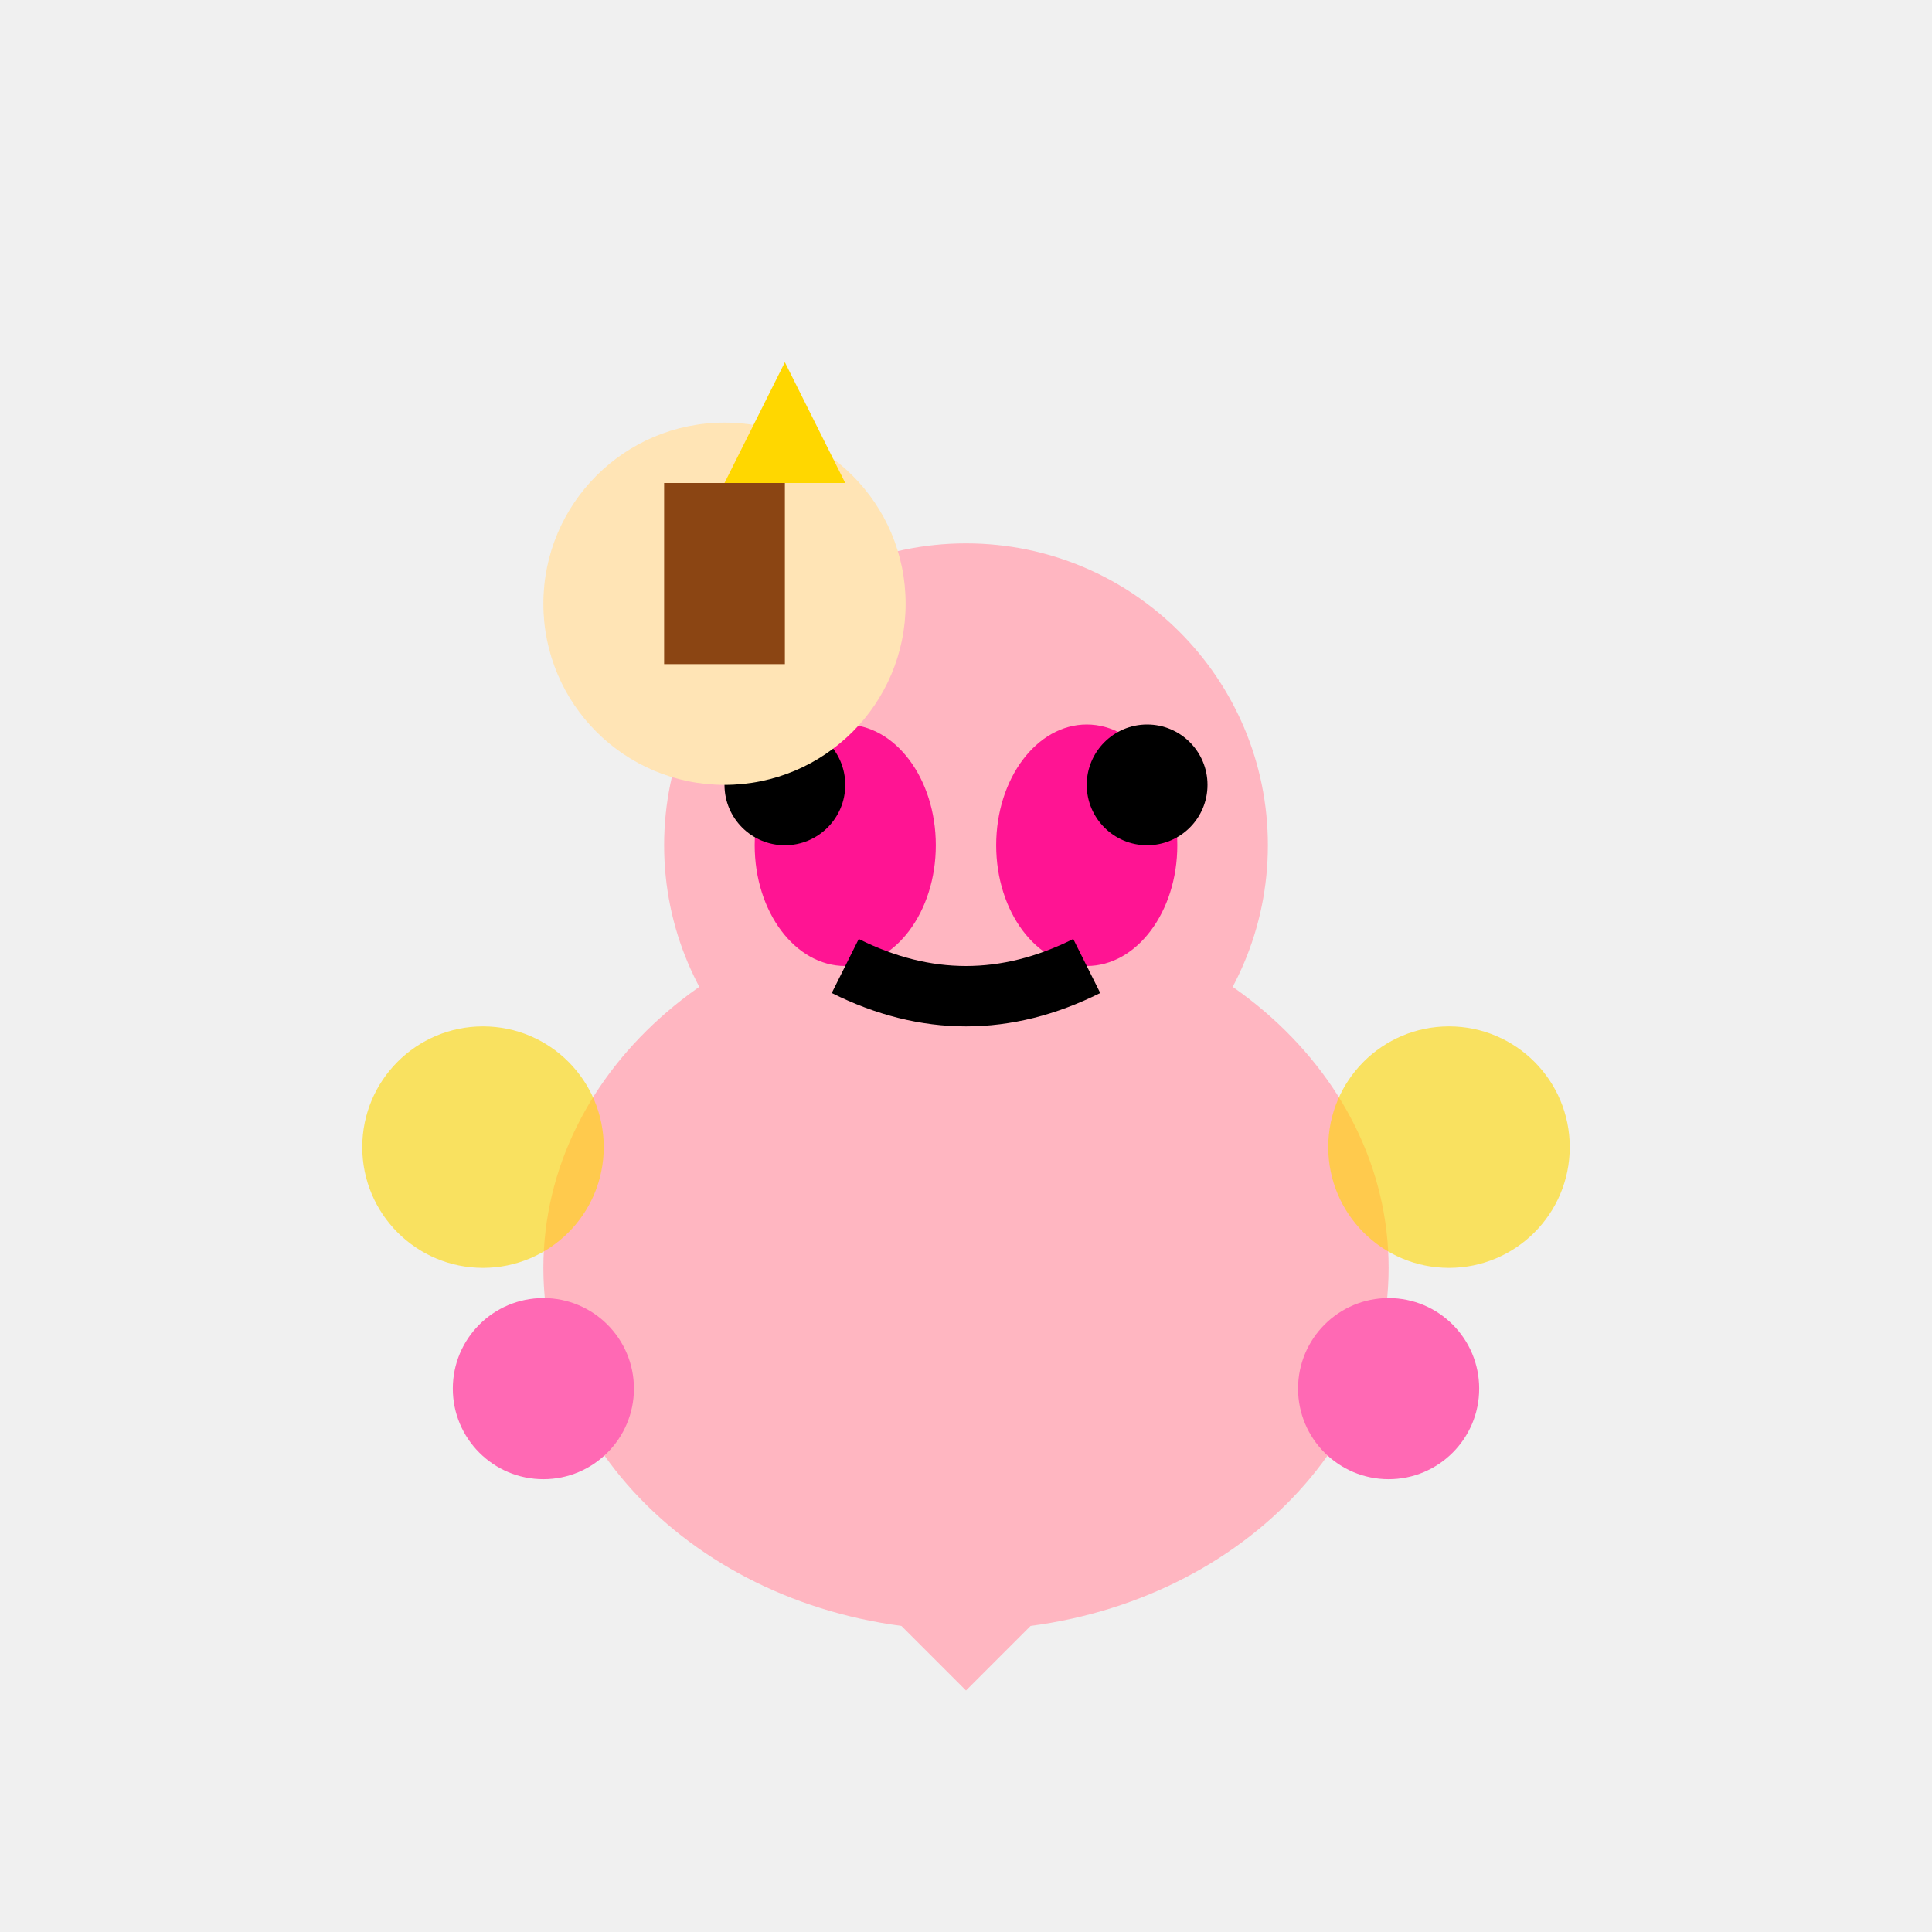
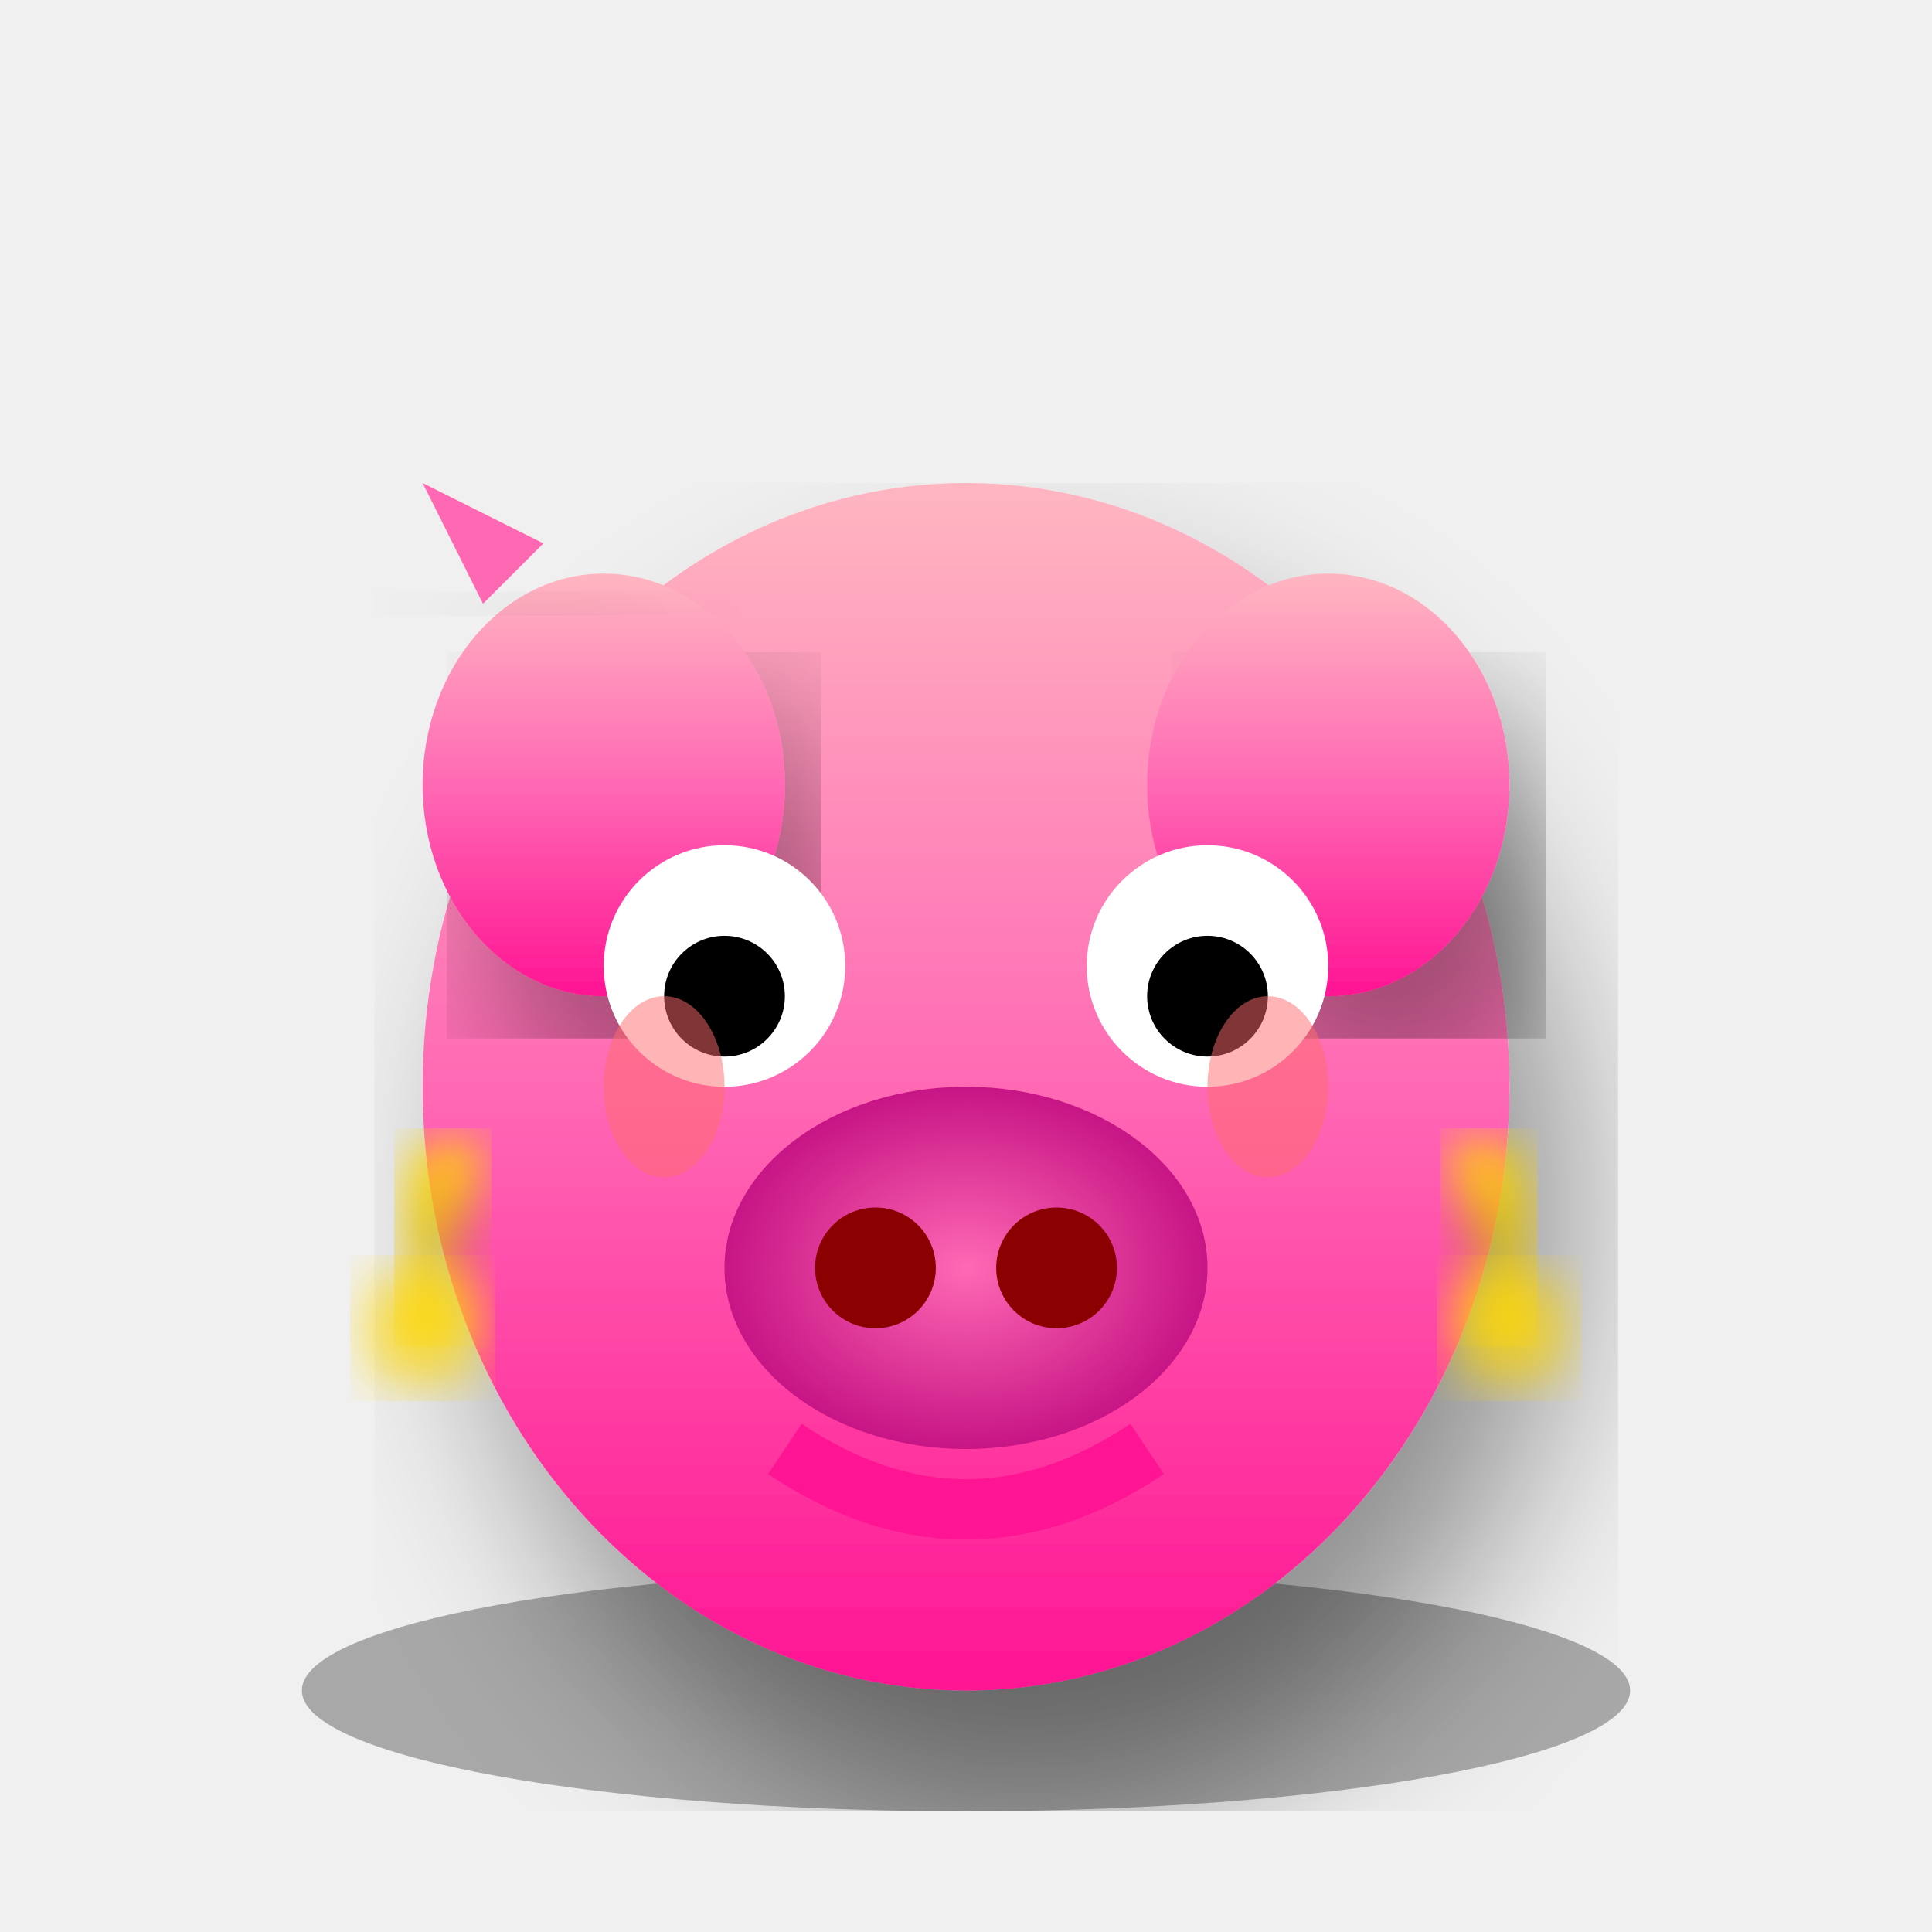
<svg xmlns="http://www.w3.org/2000/svg" viewBox="0 0 64 64">
-   <ellipse cx="32" cy="42" rx="14" ry="12" fill="#FFB6C1" />
-   <circle cx="32" cy="28" r="10" fill="#FFB6C1" />
-   <ellipse cx="28" cy="28" rx="3" ry="4" fill="#FF1493" />
-   <ellipse cx="36" cy="28" rx="3" ry="4" fill="#FF1493" />
-   <circle cx="26" cy="26" r="2" fill="#000" />
-   <circle cx="38" cy="26" r="2" fill="#000" />
-   <path d="M 28 32 Q 32 34 36 32" stroke="#000" stroke-width="2" fill="none" />
-   <circle cx="24" cy="20" r="6" fill="#FFE4B5" />
-   <rect x="22" y="16" width="4" height="6" fill="#8B4513" />
-   <path d="M 24 16 L 26 12 L 28 16" fill="#FFD700" />
-   <circle cx="18" cy="46" r="3" fill="#FF69B4" />
-   <circle cx="46" cy="46" r="3" fill="#FF69B4" />
-   <path d="M 28 52 L 32 56 L 36 52" fill="#FFB6C1" />
-   <circle cx="16" cy="38" r="4" fill="#FFD700" opacity="0.6" />
-   <circle cx="48" cy="38" r="4" fill="#FFD700" opacity="0.6" />
+   <defs>
+     <linearGradient id="pigGrad" x1="0%" y1="0%" x2="0%" y2="100%">
+       <stop offset="0%" style="stop-color:#FFB6C1" />
+       <stop offset="50%" style="stop-color:#FF69B4" />
+       <stop offset="100%" style="stop-color:#FF1493" />
+     </linearGradient>
+     <radialGradient id="snoutGrad" cx="50%" cy="50%">
+       <stop offset="0%" style="stop-color:#FF69B4" />
+       <stop offset="100%" style="stop-color:#C71585" />
+     </radialGradient>
+     <filter id="pigShadow">
+       <feDropShadow dx="2" dy="4" stdDeviation="3" flood-opacity="0.4" />
+     </filter>
+     <filter id="sparkle">
+       <feGaussianBlur stdDeviation="1" />
+     </filter>
+   </defs>
+   <ellipse cx="32" cy="56" rx="22" ry="4" fill="#000" opacity="0.3" />
+   <ellipse cx="32" cy="36" rx="18" ry="20" fill="url(#pigGrad)" filter="url(#pigShadow)" />
+   <ellipse cx="20" cy="26" rx="6" ry="7" fill="url(#pigGrad)" filter="url(#pigShadow)" />
+   <ellipse cx="44" cy="26" rx="6" ry="7" fill="url(#pigGrad)" filter="url(#pigShadow)" />
+   <circle cx="24" cy="32" r="4" fill="#FFF" />
+   <circle cx="40" cy="32" r="4" fill="#FFF" />
+   <circle cx="24" cy="33" r="2" fill="#000" />
+   <circle cx="40" cy="33" r="2" fill="#000" />
+   <ellipse cx="32" cy="42" rx="8" ry="6" fill="url(#snoutGrad)" />
+   <circle cx="29" cy="42" r="2" fill="#8B0000" />
+   <circle cx="35" cy="42" r="2" fill="#8B0000" />
+   <path d="M 26 48 Q 32 52 38 48" stroke="#FF1493" stroke-width="2" fill="none" />
+   <path d="M 16 20 L 14 16 L 18 18 M 48 18 L 50 16 L 46 20" fill="#FF69B4" filter="url(#pigShadow)" />
+   <ellipse cx="22" cy="36" rx="2" ry="3" fill="#FF6B6B" opacity="0.5" />
+   <ellipse cx="42" cy="36" rx="2" ry="3" fill="#FF6B6B" opacity="0.5" />
+   <path d="M 48 38 Q 52 40 50 44" stroke="#FFD700" stroke-width="2" stroke-linecap="round" filter="url(#sparkle)" />
+   <circle cx="50" cy="44" r="2" fill="#FFD700" opacity="0.8" filter="url(#sparkle)" />
+   <path d="M 16 38 Q 12 40 14 44" stroke="#FFD700" stroke-width="2" stroke-linecap="round" filter="url(#sparkle)" />
+   <circle cx="14" cy="44" r="2" fill="#FFD700" opacity="0.8" filter="url(#sparkle)" />
</svg>
